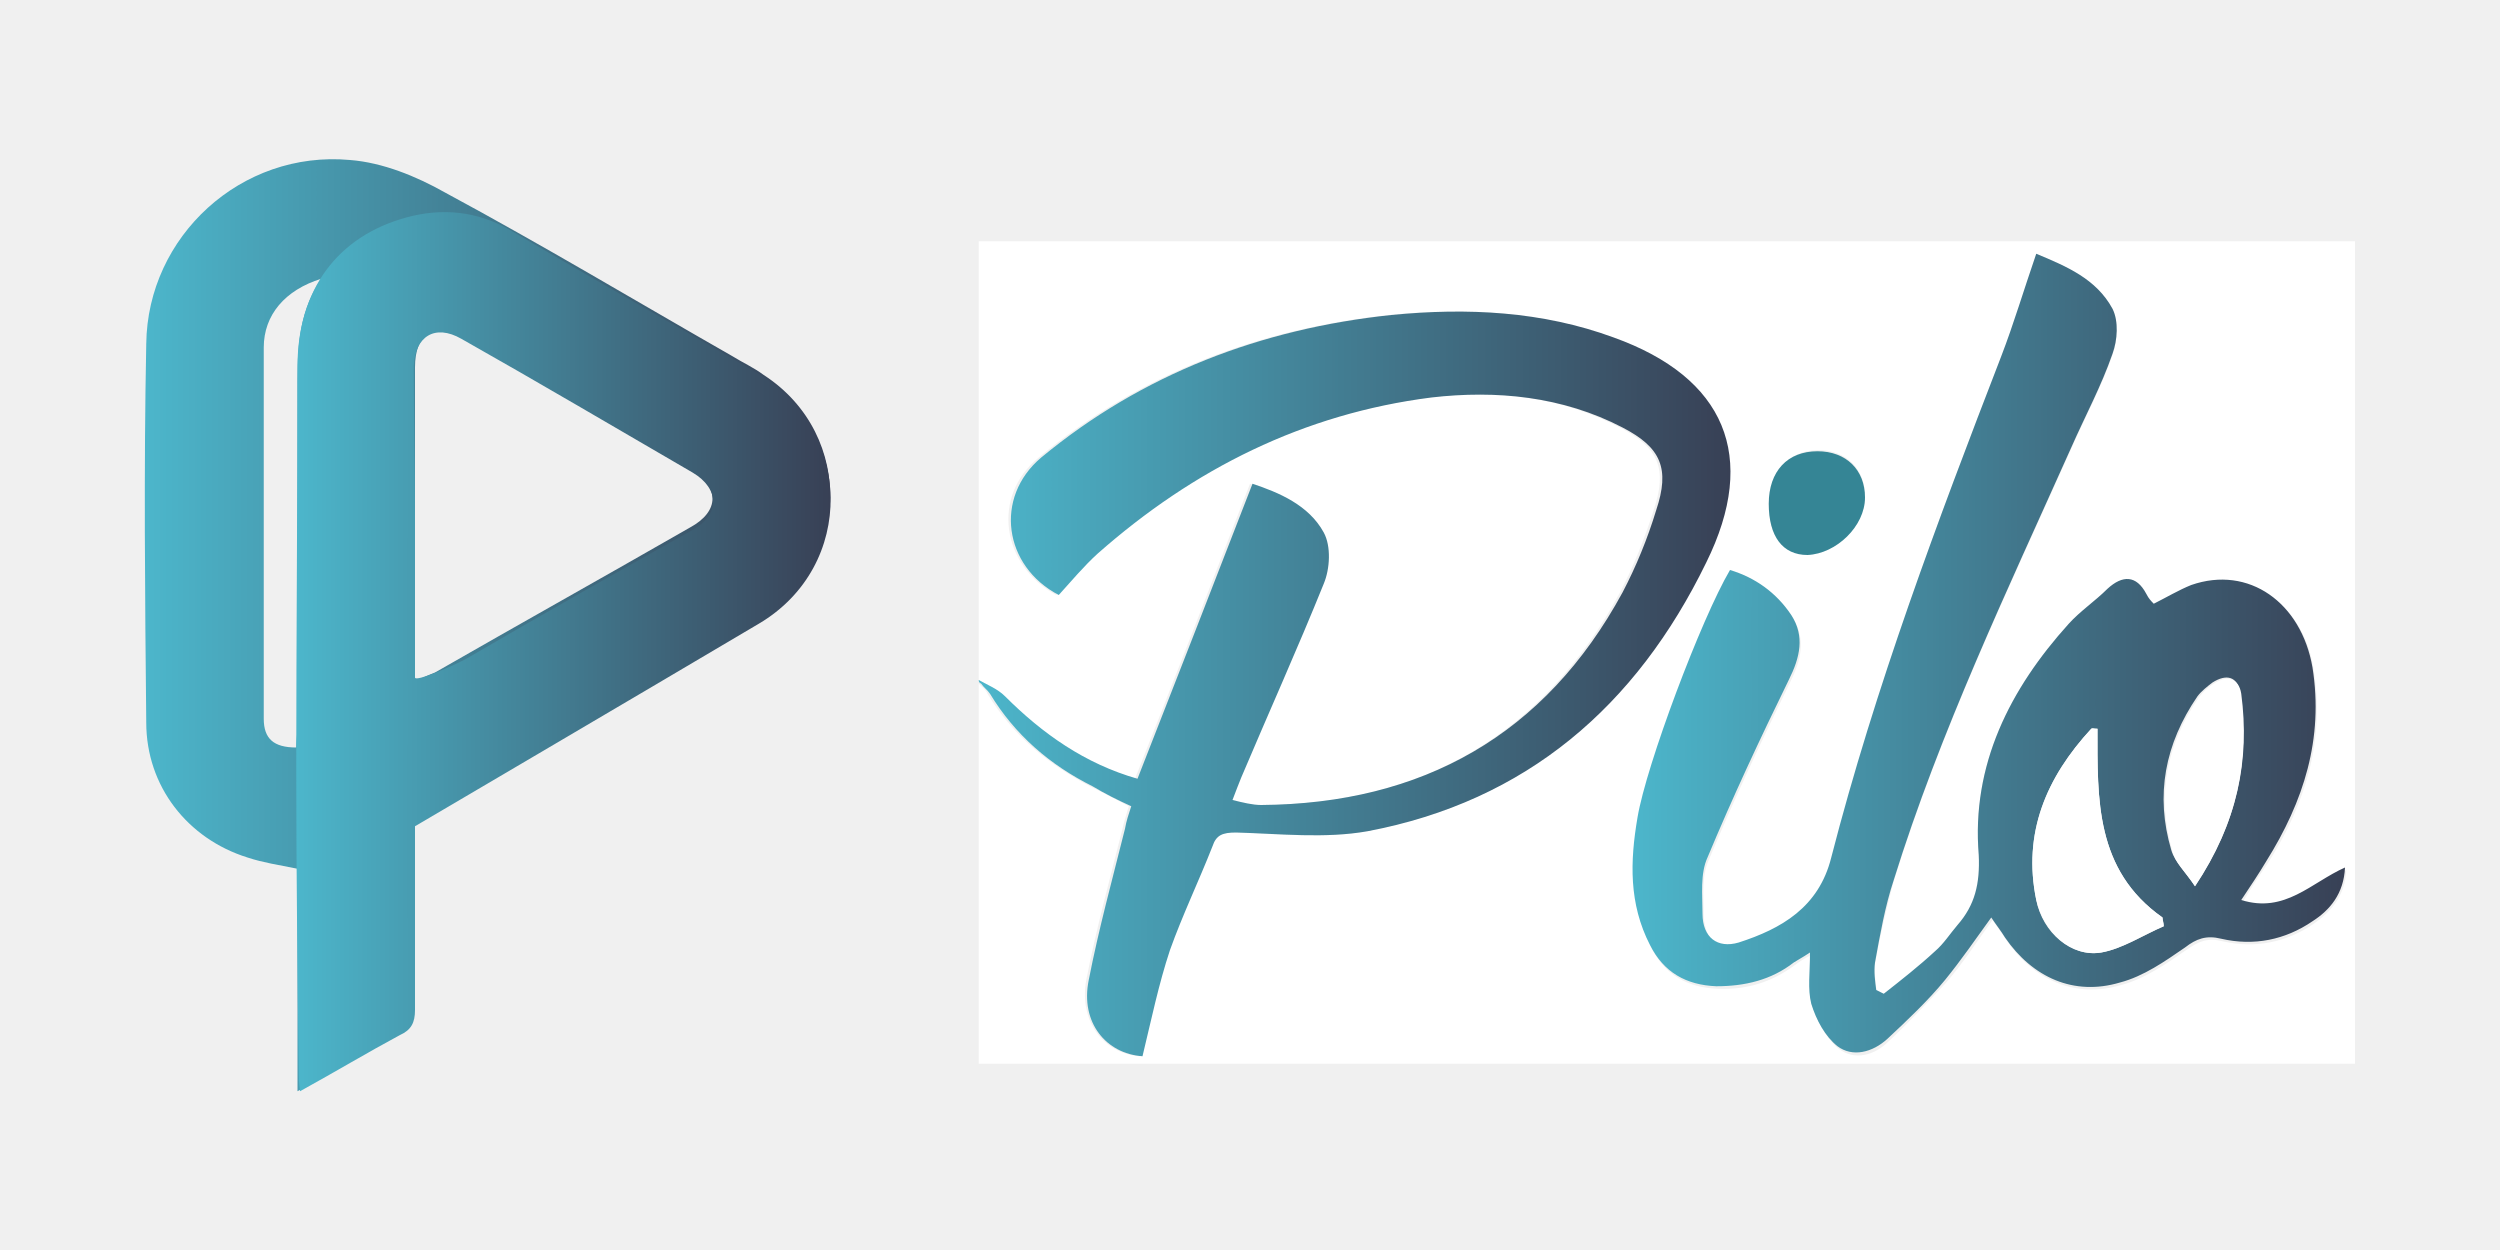
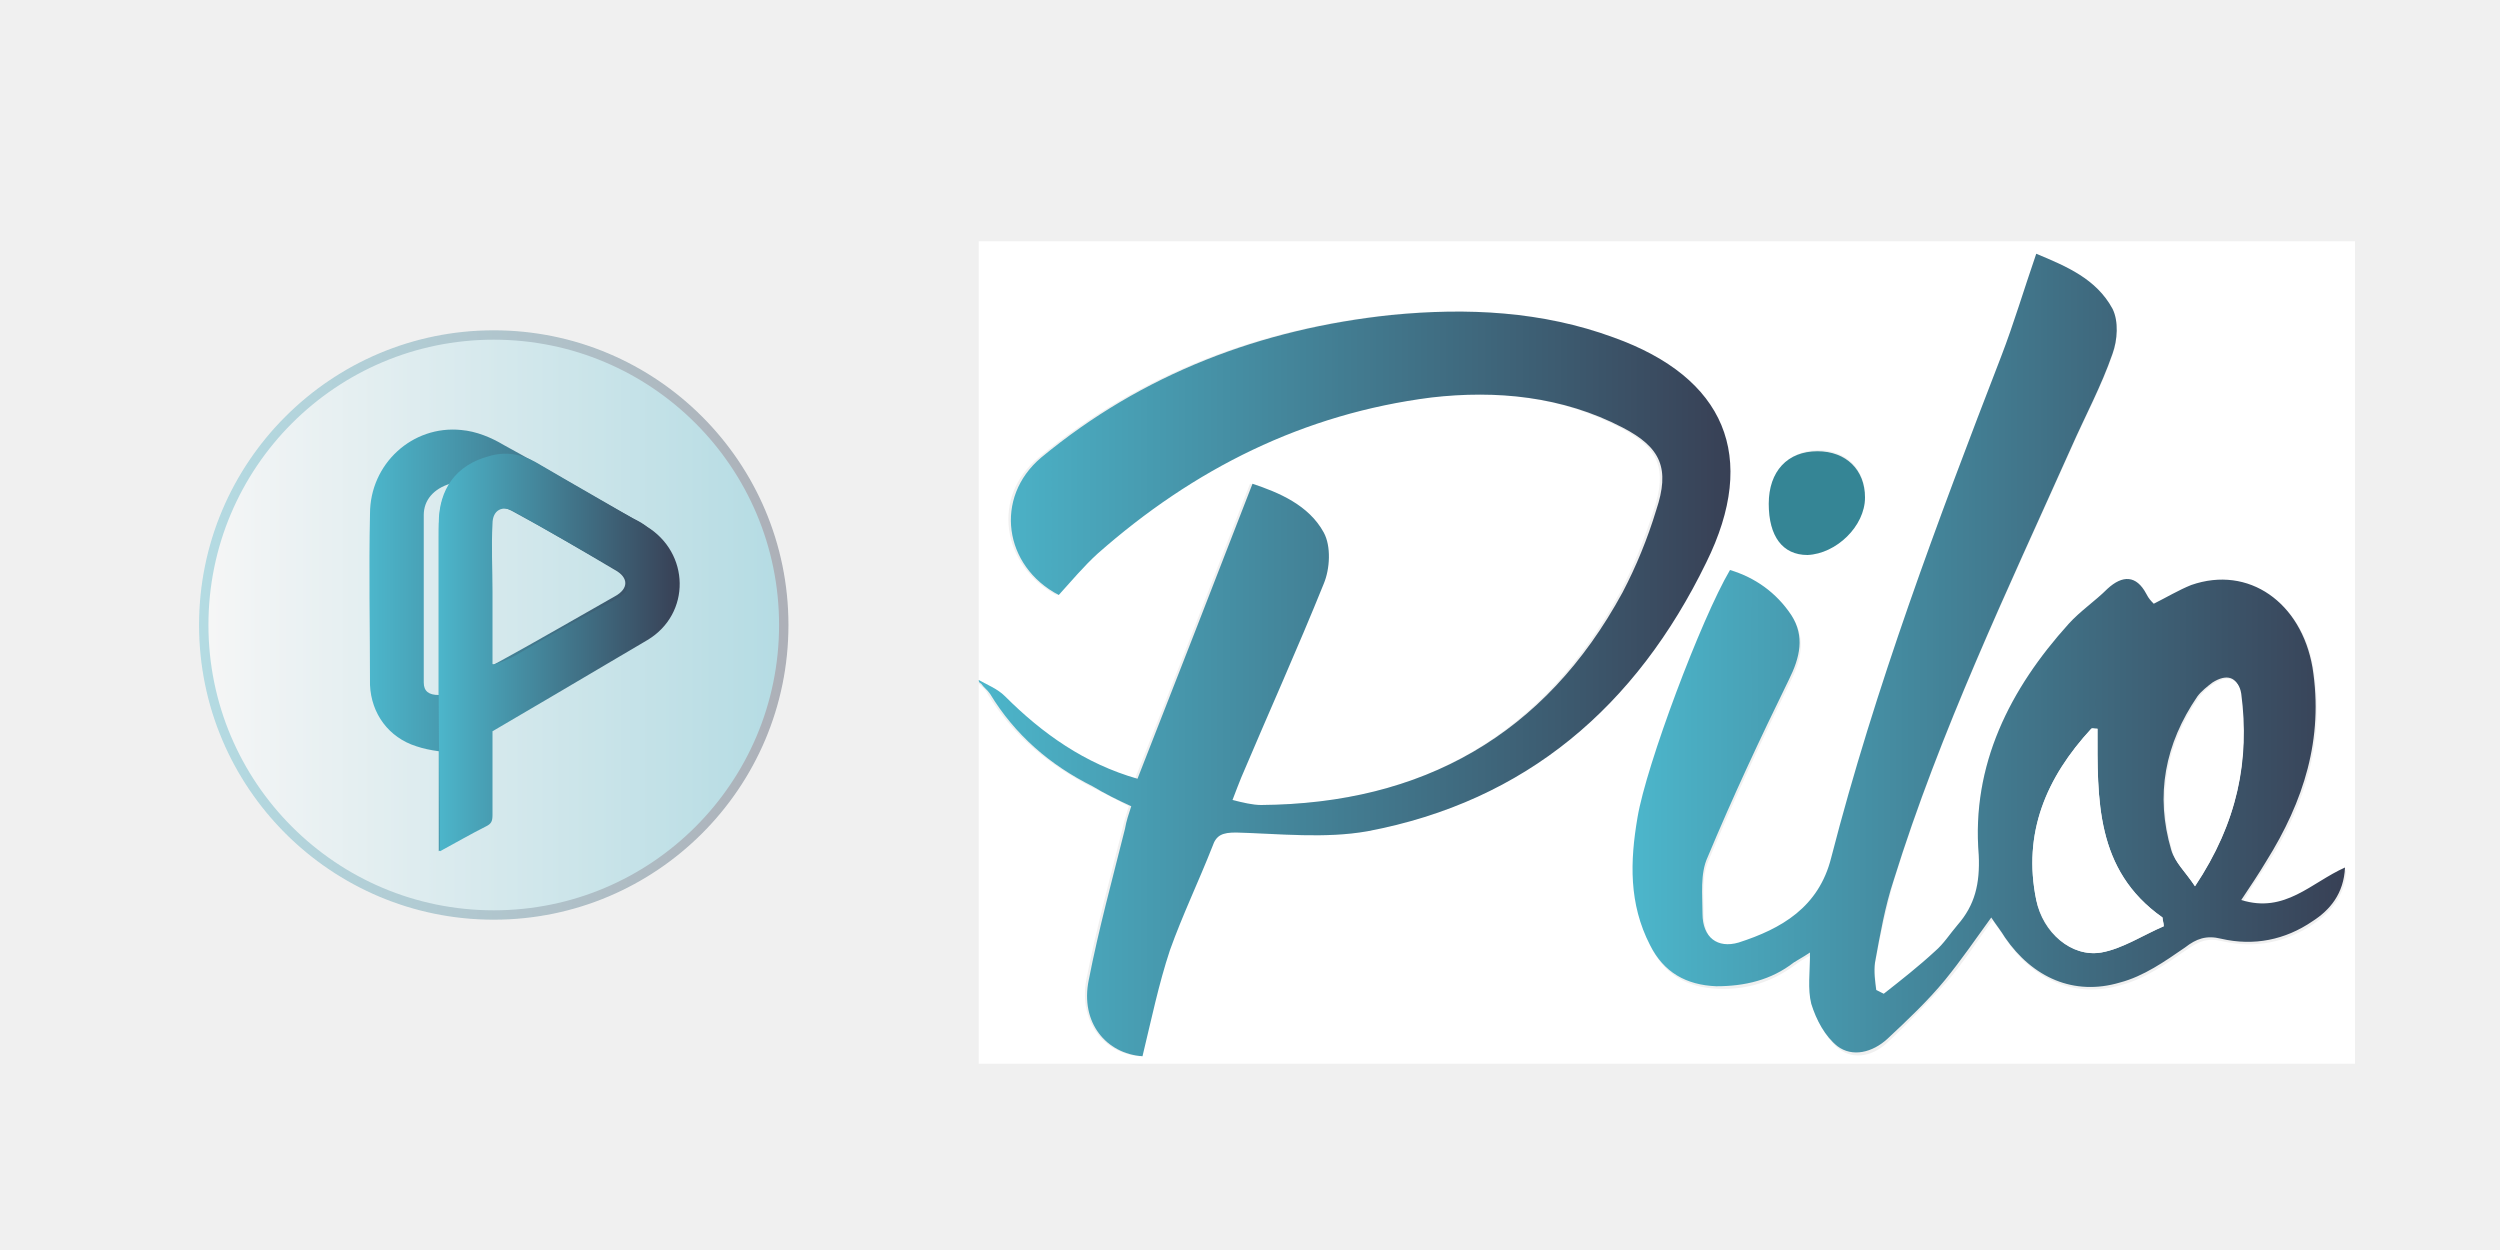
<svg xmlns="http://www.w3.org/2000/svg" version="1.1" id="Layer_1" x="0px" y="0px" viewBox="0 0 200 100" style="enable-background:new 0 0 200 100;" xml:space="preserve">
  <style type="text/css">
	.st0{fill:#FFFFFF;}
	.st1{fill:url(#SVGID_1_);}
	.st2{fill:url(#SVGID_2_);}
	.st3{fill:#358595;}
- 	.st4{fill:url(#SVGID_3_);}
- 	.st5{fill:url(#SVGID_4_);}
+ 	.st4{opacity:0.37;fill:url(#SVGID_3_);stroke:url(#SVGID_4_);stroke-width:0.75;stroke-miterlimit:10;}
+ 	.st5{fill:url(#SVGID_5_);}
+ 	.st6{fill:url(#SVGID_6_);}
</style>
  <g>
-     <g>
-       <path class="st0" d="M78.3,54.4c0-11.7,0-23.4,0-35.1c36.7,0,73.4,0,110.1,0c0,21.9,0,43.9,0,65.8c-36.7,0-73.4,0-110.1,0    c0-10.1,0-20.2,0-30.4c0.3,0.3,0.6,0.5,0.7,0.8c2,3.3,4.8,5.6,8.2,7.4c1,0.5,2,1,3.1,1.6c-0.2,0.7-0.4,1.3-0.5,1.8    c-1,4-2.1,8-2.9,12.1c-0.6,3.3,1.4,5.9,4.3,6.1c0.7-2.9,1.3-5.7,2.2-8.5c0.9-2.8,2.3-5.5,3.4-8.3c0.4-0.9,0.9-1.1,1.9-1.1    c3.5,0.1,7.1,0.5,10.5-0.1c12.7-2.3,21.6-10,27.1-21.5c4.1-8.5,1.5-14.8-7.4-18c-5.8-2.1-11.8-2.4-17.8-1.8    c-10.4,1.1-19.9,4.7-28,11.4c-3.8,3.1-3,8.6,1.4,11c1-1.1,2-2.3,3.1-3.3c7.7-6.7,16.5-11.2,26.7-12.5c5.2-0.7,10.5-0.1,15.3,2.4    c3.1,1.6,3.8,3.3,2.7,6.6c-0.7,2.2-1.6,4.5-2.7,6.6c-6.2,11.5-16,17-28.9,17c-0.7,0-1.5-0.3-2.3-0.4c0.3-0.8,0.5-1.3,0.7-1.8    c2.2-5.1,4.5-10.3,6.6-15.5c0.5-1.2,0.6-3,0-4.1c-1.2-2.3-3.6-3.2-5.7-3.9c-3.1,8-6.1,15.8-9.2,23.6c-4.2-1.3-7.6-3.6-10.6-6.6    C79.8,55.1,79,54.8,78.3,54.4z M172.3,48.3c-0.2-0.3-0.5-0.5-0.6-0.7c-0.9-1.5-1.9-1.5-3.1-0.4c-1.1,0.9-2.2,1.7-3.1,2.8    c-4.8,5.2-7.8,11.3-7.2,18.5c0.2,2.3-0.2,4-1.7,5.6c-0.6,0.7-1.1,1.5-1.8,2.1c-1.3,1.2-2.7,2.3-4.1,3.4c-0.2-0.1-0.4-0.2-0.6-0.3    c0-0.7-0.2-1.5-0.1-2.2c0.4-2.2,0.9-4.4,1.5-6.6c3.7-12,9.1-23.2,14.2-34.6c1.1-2.5,2.4-4.9,3.3-7.5c0.4-1.1,0.5-2.7,0-3.6    c-1.3-2.4-3.7-3.5-6.1-4.4c-1,2.9-1.8,5.6-2.8,8.2C155,41.7,150,55,146.6,68.8c-1,4-3.9,5.7-7.4,6.8c-1.7,0.6-2.8-0.4-2.9-2.3    c0-1.5-0.2-3.2,0.4-4.5c2-4.8,4.2-9.5,6.5-14.2c0.9-1.8,1.3-3.5,0.2-5.2c-1.2-1.8-2.8-3-4.9-3.6c-2.4,3.9-6.8,15.7-7.4,19.8    c-0.6,3.5-0.7,6.9,1,10.2c1.1,2.2,2.9,3.2,5.3,3.3c2.3,0.1,4.3-0.5,6.2-1.9c0.4-0.3,0.7-0.5,1.3-0.8c0,1.6-0.3,2.9,0.1,4.1    c0.4,1.2,1.1,2.6,2.1,3.4c1.3,1,2.9,0.5,4-0.6c1.6-1.5,3.1-3.1,4.6-4.7c1.3-1.5,2.4-3.2,3.7-5c0.4,0.6,0.8,1.1,1.1,1.6    c2.2,3.2,5.5,4.7,9.2,3.6c1.9-0.5,3.6-1.7,5.2-2.8c1-0.7,1.7-1,2.9-0.7c2.6,0.6,5.1,0.1,7.3-1.4c1.4-1,2.5-2.2,2.6-4.3    c-2.8,1.2-4.9,3.7-8.3,2.6c0.7-1.2,1.3-2.1,2-3.1c3-4.7,4.6-9.8,3.7-15.5c-0.8-5.3-5.1-8.2-9.7-6.6    C174.3,47.2,173.4,47.8,172.3,48.3z M141.5,40.3c0,2.6,1.1,4,3.1,4c2.3,0,4.6-2.3,4.6-4.6c0-2.2-1.5-3.7-3.8-3.7    C143,36.1,141.6,37.7,141.5,40.3z" />
-       <linearGradient id="SVGID_1_" gradientUnits="userSpaceOnUse" x1="78.26" y1="54.645" x2="138.38" y2="54.645">
-         <stop offset="0" style="stop-color:#4CB6CB" />
-         <stop offset="1" style="stop-color:#384055" />
-       </linearGradient>
-       <path class="st1" d="M78.3,54.4c0.7,0.4,1.5,0.7,2.1,1.3c3,3,6.4,5.4,10.6,6.6c3.1-7.9,6.1-15.6,9.2-23.6c2.1,0.7,4.5,1.7,5.7,3.9    c0.6,1.1,0.5,2.9,0,4.1c-2.1,5.2-4.4,10.3-6.6,15.5c-0.2,0.5-0.4,1-0.7,1.8c0.8,0.2,1.6,0.4,2.3,0.4c12.9-0.1,22.7-5.6,28.9-17    c1.1-2.1,2-4.3,2.7-6.6c1.1-3.3,0.4-5-2.7-6.6c-4.8-2.5-10.1-3-15.3-2.4c-10.2,1.3-19,5.7-26.7,12.5c-1.1,1-2.1,2.2-3.1,3.3    c-4.4-2.3-5.2-7.8-1.4-11c8.1-6.7,17.6-10.3,28-11.4c6.1-0.6,12.1-0.3,17.8,1.8c8.9,3.2,11.6,9.5,7.4,18    c-5.6,11.5-14.4,19.1-27.1,21.5c-3.4,0.6-7,0.2-10.5,0.1c-1.1,0-1.6,0.2-1.9,1.1c-1.1,2.8-2.4,5.5-3.4,8.3    c-0.9,2.7-1.5,5.6-2.2,8.5c-2.9-0.2-5-2.7-4.3-6.1c0.8-4.1,1.9-8.1,2.9-12.1c0.1-0.6,0.3-1.2,0.5-1.8c-1.1-0.5-2.1-1-3.1-1.6    c-3.4-1.7-6.2-4.1-8.2-7.4c-0.2-0.3-0.5-0.5-0.7-0.8C78.3,54.6,78.3,54.5,78.3,54.4z" />
-       <linearGradient id="SVGID_2_" gradientUnits="userSpaceOnUse" x1="130.703" y1="52.322" x2="187.677" y2="52.322">
-         <stop offset="0" style="stop-color:#4CB6CB" />
-         <stop offset="1" style="stop-color:#384055" />
-       </linearGradient>
-       <path class="st2" d="M172.3,48.3c1-0.5,2-1.1,3-1.5c4.6-1.6,8.8,1.4,9.7,6.6c0.9,5.7-0.7,10.7-3.7,15.5c-0.6,1-1.2,1.9-2,3.1    c3.5,1.1,5.6-1.4,8.3-2.6c-0.1,2.1-1.2,3.4-2.6,4.3c-2.2,1.5-4.7,2-7.3,1.4c-1.2-0.3-2,0-2.9,0.7c-1.6,1.1-3.3,2.3-5.2,2.8    c-3.7,1.1-7-0.4-9.2-3.6c-0.3-0.5-0.7-1-1.1-1.6c-1.3,1.8-2.4,3.4-3.7,5c-1.4,1.7-3,3.2-4.6,4.7c-1.2,1.1-2.8,1.5-4,0.6    c-1-0.8-1.7-2.1-2.1-3.4c-0.3-1.2-0.1-2.5-0.1-4.1c-0.6,0.4-1,0.6-1.3,0.8c-1.8,1.4-3.9,1.9-6.2,1.9c-2.4-0.1-4.2-1.1-5.3-3.3    c-1.7-3.3-1.6-6.7-1-10.2c0.7-4.2,5.1-15.9,7.4-19.8c2,0.6,3.7,1.8,4.9,3.6c1.1,1.7,0.7,3.4-0.2,5.2c-2.3,4.7-4.5,9.4-6.5,14.2    c-0.6,1.3-0.4,3-0.4,4.5c0,1.9,1.2,2.8,2.9,2.3c3.4-1.1,6.4-2.8,7.4-6.8C150,55,155,41.7,160.1,28.5c1-2.6,1.8-5.3,2.8-8.2    c2.4,1,4.8,2,6.1,4.4c0.5,1,0.4,2.5,0,3.6c-0.9,2.6-2.2,5-3.3,7.5c-5.1,11.4-10.5,22.7-14.2,34.6c-0.7,2.1-1.1,4.4-1.5,6.6    c-0.1,0.7,0,1.5,0.1,2.2c0.2,0.1,0.4,0.2,0.6,0.3c1.4-1.1,2.8-2.2,4.1-3.4c0.7-0.6,1.2-1.4,1.8-2.1c1.4-1.6,1.8-3.3,1.7-5.6    c-0.6-7.2,2.5-13.3,7.2-18.5c0.9-1,2.1-1.8,3.1-2.8c1.2-1.1,2.3-1.1,3.1,0.4C171.9,47.9,172.1,48.1,172.3,48.3z M173.1,74.1    c0-0.2-0.1-0.5-0.1-0.7c-5.4-3.8-5.2-9.5-5.2-15.1c-0.3,0-0.4,0-0.5,0c-3.6,3.9-5.5,8.3-4.4,13.7c0.5,2.6,2.8,4.6,5.2,4.2    C169.8,75.9,171.5,74.8,173.1,74.1z M175.6,70.9c3.4-5.1,4.4-10.1,3.6-15.5c-0.2-1.3-1.1-1.5-2.2-0.8c-0.4,0.3-0.9,0.7-1.2,1.1    c-2.6,3.8-3.4,7.9-2.1,12.3C174,69,174.8,69.7,175.6,70.9z" />
-       <path class="st3" d="M141.5,40.3c0-2.6,1.5-4.2,3.9-4.2c2.3,0,3.8,1.5,3.8,3.7c0,2.3-2.3,4.5-4.6,4.6    C142.6,44.4,141.5,42.9,141.5,40.3z" />
-       <path class="st0" d="M173.1,74.1c-1.7,0.7-3.3,1.8-5,2.1c-2.4,0.4-4.6-1.6-5.2-4.2c-1.1-5.3,0.8-9.8,4.4-13.7c0.1-0.1,0.2,0,0.5,0    c0,5.6-0.2,11.3,5.2,15.1C173,73.6,173.1,73.8,173.1,74.1z" />
-       <path class="st0" d="M175.6,70.9c-0.8-1.2-1.6-1.9-1.8-2.8c-1.3-4.4-0.5-8.5,2.1-12.3c0.3-0.4,0.7-0.8,1.2-1.1    c1-0.7,2-0.5,2.2,0.8C180,60.8,179,65.8,175.6,70.9z" />
-     </g>
+     <path class="st0" d="M78.3,54.4c0-11.7,0-23.4,0-35.1c36.7,0,73.4,0,110.1,0c0,21.9,0,43.9,0,65.8c-36.7,0-73.4,0-110.1,0   c0-10.1,0-20.2,0-30.4c0.3,0.3,0.6,0.5,0.7,0.8c2,3.3,4.8,5.6,8.2,7.4c1,0.5,2,1,3.1,1.6c-0.2,0.7-0.4,1.3-0.5,1.8   c-1,4-2.1,8-2.9,12.1c-0.6,3.3,1.4,5.9,4.3,6.1c0.7-2.9,1.3-5.7,2.2-8.5c0.9-2.8,2.3-5.5,3.4-8.3c0.4-0.9,0.9-1.1,1.9-1.1   c3.5,0.1,7.1,0.5,10.5-0.1c12.7-2.3,21.6-10,27.1-21.5c4.1-8.5,1.5-14.8-7.4-18c-5.8-2.1-11.8-2.4-17.8-1.8   c-10.4,1.1-19.9,4.7-28,11.4c-3.8,3.1-3,8.6,1.4,11c1-1.1,2-2.3,3.1-3.3c7.7-6.7,16.5-11.2,26.7-12.5c5.2-0.7,10.5-0.1,15.3,2.4   c3.1,1.6,3.8,3.3,2.7,6.6c-0.7,2.2-1.6,4.5-2.7,6.6c-6.2,11.5-16,17-28.9,17c-0.7,0-1.5-0.3-2.3-0.4c0.3-0.8,0.5-1.3,0.7-1.8   c2.2-5.1,4.5-10.3,6.6-15.5c0.5-1.2,0.6-3,0-4.1c-1.2-2.3-3.6-3.2-5.7-3.9c-3.1,8-6.1,15.8-9.2,23.6c-4.2-1.3-7.6-3.6-10.6-6.6   C79.8,55.1,79,54.8,78.3,54.4z M172.3,48.3c-0.2-0.3-0.5-0.5-0.6-0.7c-0.9-1.5-1.9-1.5-3.1-0.4c-1.1,0.9-2.2,1.7-3.1,2.8   c-4.8,5.2-7.8,11.3-7.2,18.5c0.2,2.3-0.2,4-1.7,5.6c-0.6,0.7-1.1,1.5-1.8,2.1c-1.3,1.2-2.7,2.3-4.1,3.4c-0.2-0.1-0.4-0.2-0.6-0.3   c0-0.7-0.2-1.5-0.1-2.2c0.4-2.2,0.9-4.4,1.5-6.6c3.7-12,9.1-23.2,14.2-34.6c1.1-2.5,2.4-4.9,3.3-7.5c0.4-1.1,0.5-2.7,0-3.6   c-1.3-2.4-3.7-3.5-6.1-4.4c-1,2.9-1.8,5.6-2.8,8.2C155,41.7,150,55,146.6,68.8c-1,4-3.9,5.7-7.4,6.8c-1.7,0.6-2.8-0.4-2.9-2.3   c0-1.5-0.2-3.2,0.4-4.5c2-4.8,4.2-9.5,6.5-14.2c0.9-1.8,1.3-3.5,0.2-5.2c-1.2-1.8-2.8-3-4.9-3.6c-2.4,3.9-6.8,15.7-7.4,19.8   c-0.6,3.5-0.7,6.9,1,10.2c1.1,2.2,2.9,3.2,5.3,3.3c2.3,0.1,4.3-0.5,6.2-1.9c0.4-0.3,0.7-0.5,1.3-0.8c0,1.6-0.3,2.9,0.1,4.1   c0.4,1.2,1.1,2.6,2.1,3.4c1.3,1,2.9,0.5,4-0.6c1.6-1.5,3.1-3.1,4.6-4.7c1.3-1.5,2.4-3.2,3.7-5c0.4,0.6,0.8,1.1,1.1,1.6   c2.2,3.2,5.5,4.7,9.2,3.6c1.9-0.5,3.6-1.7,5.2-2.8c1-0.7,1.7-1,2.9-0.7c2.6,0.6,5.1,0.1,7.3-1.4c1.4-1,2.5-2.2,2.6-4.3   c-2.8,1.2-4.9,3.7-8.3,2.6c0.7-1.2,1.3-2.1,2-3.1c3-4.7,4.6-9.8,3.7-15.5c-0.8-5.3-5.1-8.2-9.7-6.6   C174.3,47.2,173.4,47.8,172.3,48.3z M141.5,40.3c0,2.6,1.1,4,3.1,4c2.3,0,4.6-2.3,4.6-4.6c0-2.2-1.5-3.7-3.8-3.7   C143,36.1,141.6,37.7,141.5,40.3z" />
+     <linearGradient id="SVGID_1_" gradientUnits="userSpaceOnUse" x1="78.26" y1="54.645" x2="138.38" y2="54.645">
+       <stop offset="0" style="stop-color:#4CB6CB" />
+       <stop offset="1" style="stop-color:#384055" />
+     </linearGradient>
+     <path class="st1" d="M78.3,54.4c0.7,0.4,1.5,0.7,2.1,1.3c3,3,6.4,5.4,10.6,6.6c3.1-7.9,6.1-15.6,9.2-23.6c2.1,0.7,4.5,1.7,5.7,3.9   c0.6,1.1,0.5,2.9,0,4.1c-2.1,5.2-4.4,10.3-6.6,15.5c-0.2,0.5-0.4,1-0.7,1.8c0.8,0.2,1.6,0.4,2.3,0.4c12.9-0.1,22.7-5.6,28.9-17   c1.1-2.1,2-4.3,2.7-6.6c1.1-3.3,0.4-5-2.7-6.6c-4.8-2.5-10.1-3-15.3-2.4c-10.2,1.3-19,5.7-26.7,12.5c-1.1,1-2.1,2.2-3.1,3.3   c-4.4-2.3-5.2-7.8-1.4-11c8.1-6.7,17.6-10.3,28-11.4c6.1-0.6,12.1-0.3,17.8,1.8c8.9,3.2,11.6,9.5,7.4,18   c-5.6,11.5-14.4,19.1-27.1,21.5c-3.4,0.6-7,0.2-10.5,0.1c-1.1,0-1.6,0.2-1.9,1.1c-1.1,2.8-2.4,5.5-3.4,8.3   c-0.9,2.7-1.5,5.6-2.2,8.5c-2.9-0.2-5-2.7-4.3-6.1c0.8-4.1,1.9-8.1,2.9-12.1c0.1-0.6,0.3-1.2,0.5-1.8c-1.1-0.5-2.1-1-3.1-1.6   c-3.4-1.7-6.2-4.1-8.2-7.4c-0.2-0.3-0.5-0.5-0.7-0.8C78.3,54.6,78.3,54.5,78.3,54.4z" />
+     <linearGradient id="SVGID_2_" gradientUnits="userSpaceOnUse" x1="130.703" y1="52.322" x2="187.677" y2="52.322">
+       <stop offset="0" style="stop-color:#4CB6CB" />
+       <stop offset="1" style="stop-color:#384055" />
+     </linearGradient>
+     <path class="st2" d="M172.3,48.3c1-0.5,2-1.1,3-1.5c4.6-1.6,8.8,1.4,9.7,6.6c0.9,5.7-0.7,10.7-3.7,15.5c-0.6,1-1.2,1.9-2,3.1   c3.5,1.1,5.6-1.4,8.3-2.6c-0.1,2.1-1.2,3.4-2.6,4.3c-2.2,1.5-4.7,2-7.3,1.4c-1.2-0.3-2,0-2.9,0.7c-1.6,1.1-3.3,2.3-5.2,2.8   c-3.7,1.1-7-0.4-9.2-3.6c-0.3-0.5-0.7-1-1.1-1.6c-1.3,1.8-2.4,3.4-3.7,5c-1.4,1.7-3,3.2-4.6,4.7c-1.2,1.1-2.8,1.5-4,0.6   c-1-0.8-1.7-2.1-2.1-3.4c-0.3-1.2-0.1-2.5-0.1-4.1c-0.6,0.4-1,0.6-1.3,0.8c-1.8,1.4-3.9,1.9-6.2,1.9c-2.4-0.1-4.2-1.1-5.3-3.3   c-1.7-3.3-1.6-6.7-1-10.2c0.7-4.2,5.1-15.9,7.4-19.8c2,0.6,3.7,1.8,4.9,3.6c1.1,1.7,0.7,3.4-0.2,5.2c-2.3,4.7-4.5,9.4-6.5,14.2   c-0.6,1.3-0.4,3-0.4,4.5c0,1.9,1.2,2.8,2.9,2.3c3.4-1.1,6.4-2.8,7.4-6.8C150,55,155,41.7,160.1,28.5c1-2.6,1.8-5.3,2.8-8.2   c2.4,1,4.8,2,6.1,4.4c0.5,1,0.4,2.5,0,3.6c-0.9,2.6-2.2,5-3.3,7.5c-5.1,11.4-10.5,22.7-14.2,34.6c-0.7,2.1-1.1,4.4-1.5,6.6   c-0.1,0.7,0,1.5,0.1,2.2c0.2,0.1,0.4,0.2,0.6,0.3c1.4-1.1,2.8-2.2,4.1-3.4c0.7-0.6,1.2-1.4,1.8-2.1c1.4-1.6,1.8-3.3,1.7-5.6   c-0.6-7.2,2.5-13.3,7.2-18.5c0.9-1,2.1-1.8,3.1-2.8c1.2-1.1,2.3-1.1,3.1,0.4C171.9,47.9,172.1,48.1,172.3,48.3z M173.1,74.1   c0-0.2-0.1-0.5-0.1-0.7c-5.4-3.8-5.2-9.5-5.2-15.1c-0.3,0-0.4,0-0.5,0c-3.6,3.9-5.5,8.3-4.4,13.7c0.5,2.6,2.8,4.6,5.2,4.2   C169.8,75.9,171.5,74.8,173.1,74.1z M175.6,70.9c3.4-5.1,4.4-10.1,3.6-15.5c-0.2-1.3-1.1-1.5-2.2-0.8c-0.4,0.3-0.9,0.7-1.2,1.1   c-2.6,3.8-3.4,7.9-2.1,12.3C174,69,174.8,69.7,175.6,70.9z" />
+     <path class="st3" d="M141.5,40.3c0-2.6,1.5-4.2,3.9-4.2c2.3,0,3.8,1.5,3.8,3.7c0,2.3-2.3,4.5-4.6,4.6   C142.6,44.4,141.5,42.9,141.5,40.3z" />
+     <path class="st0" d="M173.1,74.1c-1.7,0.7-3.3,1.8-5,2.1c-2.4,0.4-4.6-1.6-5.2-4.2c-1.1-5.3,0.8-9.8,4.4-13.7c0.1-0.1,0.2,0,0.5,0   c0,5.6-0.2,11.3,5.2,15.1C173,73.6,173.1,73.8,173.1,74.1z" />
+     <path class="st0" d="M175.6,70.9c-0.8-1.2-1.6-1.9-1.8-2.8c-1.3-4.4-0.5-8.5,2.1-12.3c0.3-0.4,0.7-0.8,1.2-1.1c1-0.7,2-0.5,2.2,0.8   C180,60.8,179,65.8,175.6,70.9z" />
+   </g>
+   <linearGradient id="SVGID_3_" gradientUnits="userSpaceOnUse" x1="16.298" y1="50" x2="62.766" y2="50">
+     <stop offset="0" style="stop-color:#FFFFFF" />
+     <stop offset="1" style="stop-color:#4CB6CB" />
+   </linearGradient>
+   <linearGradient id="SVGID_4_" gradientUnits="userSpaceOnUse" x1="15.923" y1="50" x2="63.141" y2="50">
+     <stop offset="0" style="stop-color:#4CB6CB" />
+     <stop offset="1" style="stop-color:#384055" />
+   </linearGradient>
+   <circle class="st4" cx="39.5" cy="50" r="23.2" />
+   <g>
    <g>
      <g>
+         <linearGradient id="SVGID_5_" gradientUnits="userSpaceOnUse" x1="29.624" y1="48.764" x2="54.335" y2="48.764" gradientTransform="matrix(1 0 0 -1 0 100)">
+           <stop offset="0" style="stop-color:#4CB6CB" />
+           <stop offset="1" style="stop-color:#384055" />
+         </linearGradient>
+         <path class="st5" d="M35.1,68.1c0-2.8,0-5.5,0-8c-0.7-0.1-1.2-0.2-1.8-0.4c-2.2-0.7-3.6-2.6-3.7-4.9c0-4.6-0.1-9.1,0-13.7     c0-4,3.4-7.1,7.3-6.7c1.2,0.1,2.4,0.6,3.4,1.2c3.5,1.9,6.9,4,10.4,5.9c0.4,0.2,0.8,0.4,1.1,0.7c3.3,2.2,3.2,7-0.3,9     c-3.2,1.8-6.4,3.6-9.6,5.5c-0.7,0.4-1.5,0.9-2.2,1.3c-0.4,0.2-0.5,0.4-0.5,0.8c0,2.1,0,4.2,0,6.3c0,0.4-0.1,0.7-0.5,0.9     C37.7,66.6,36.5,67.3,35.1,68.1z M39.3,53.3c0.3-0.2,0.5-0.3,0.7-0.4c3.1-1.7,6.2-3.5,9.2-5.2c1.1-0.6,1.1-1.5,0-2.1     c-2.7-1.6-5.4-3.2-8.2-4.7c-1.1-0.6-1.8-0.2-1.8,1.1c0,3.5,0,7.1,0,10.6C39.3,52.7,39.3,53,39.3,53.3z M36,38.7     c-1.3,0.4-2.1,1.3-2.1,2.5c0,4.5,0,9,0,13.4c0,0.7,0.4,1,1.2,1c0-0.3,0-0.6,0-0.8c0-4,0-8,0-11.9C35.1,41.5,35.1,40.1,36,38.7z" />
        <g>
-           <linearGradient id="SVGID_3_" gradientUnits="userSpaceOnUse" x1="11.652" y1="50" x2="66.318" y2="50" gradientTransform="matrix(1 0 0 -1 0 100)">
+           <linearGradient id="SVGID_6_" gradientUnits="userSpaceOnUse" x1="35.09" y1="47.785" x2="54.369" y2="47.785" gradientTransform="matrix(1 0 0 -1 0 100)">
            <stop offset="0" style="stop-color:#4CB6CB" />
            <stop offset="1" style="stop-color:#384055" />
          </linearGradient>
-           <path class="st4" d="M23.8,87.3c0-6.2,0-12.1,0-17.8c-1.5-0.3-2.8-0.5-4-0.9c-4.8-1.5-8.1-5.7-8.1-10.8      c-0.1-10.1-0.2-20.2,0-30.3C11.8,18.9,19.3,12,28,12.8c2.6,0.2,5.3,1.3,7.6,2.6c7.8,4.2,15.3,8.7,23,13.1      c0.8,0.5,1.7,0.9,2.5,1.5c7.4,4.8,7,15.5-0.7,20C53.2,54,46.1,58,39,62c-1.6,0.9-3.2,1.9-4.9,2.8c-0.8,0.4-1.1,1-1,1.8      c0.1,4.7,0,9.4,0,14c0,0.9-0.2,1.5-1.1,2C29.4,84.1,26.8,85.6,23.8,87.3z M33.1,54.6c0.7-0.4,1.2-0.6,1.7-0.8      c6.8-3.9,13.6-7.7,20.4-11.6c2.4-1.3,2.4-3.3,0-4.7c-6-3.5-12-7-18-10.5c-2.4-1.4-4-0.4-4,2.4c0,7.8,0,15.7,0,23.5      C33.1,53.3,33.1,53.8,33.1,54.6z M25.7,22.3c-2.9,0.9-4.6,2.9-4.6,5.5c0,9.9,0,19.8,0,29.7c0,1.6,0.8,2.3,2.6,2.3      c0-0.6,0.1-1.2,0.1-1.8c0-8.8,0-17.6,0-26.4C23.8,28.4,23.7,25.3,25.7,22.3z" />
-           <g>
-             <linearGradient id="SVGID_4_" gradientUnits="userSpaceOnUse" x1="23.744" y1="47.835" x2="66.395" y2="47.835" gradientTransform="matrix(1 0 0 -1 0 100)">
-               <stop offset="0" style="stop-color:#4CB6CB" />
-               <stop offset="1" style="stop-color:#384055" />
-             </linearGradient>
-             <path class="st5" d="M24,87.3c-0.1-0.7-0.1-1.1-0.1-1.5c-0.1-8.1-0.2-16.1-0.2-24.2c0-10.8,0.1-21.5,0.1-32.3       c0-6.1,3.2-10.4,8.7-11.9c2.9-0.8,5.7-0.5,8.3,1C47.4,22.3,54,26,60.5,29.8c7.8,4.5,8,15.5,0.2,20.1       c-8.1,4.8-27.5,16.2-27.5,16.2c0,4.9,0,9.8,0,14.7c0,1-0.3,1.6-1.2,2C29.4,84.2,26.9,85.7,24,87.3z M33.2,41.4       C33.2,41.4,33.1,41.4,33.2,41.4c0,1.1,0,2.2,0,3.3c0,3.2,0,6.3,0,9.5c0,0.4,3.2-1,4.1-1.5c6-3.5,12-6.9,18.1-10.3       c2.2-1.2,2.2-3.3,0-4.6c-6.2-3.6-12.3-7.2-18.5-10.7c-2.1-1.2-3.7-0.2-3.8,2.2C33.1,33.3,33.2,37.3,33.2,41.4z" />
-           </g>
+           <path class="st6" d="M35.2,68.1c0-0.3,0-0.5,0-0.7c0-3.6-0.1-7.3-0.1-10.9c0-4.9,0-9.7,0-14.6c0-2.8,1.4-4.7,4-5.4      c1.3-0.4,2.6-0.2,3.8,0.5c2.9,1.7,5.9,3.4,8.8,5.1c3.5,2.1,3.6,7,0.1,9.1c-3.7,2.2-12.4,7.3-12.4,7.3c0,2.2,0,4.4,0,6.7      c0,0.5-0.1,0.7-0.5,0.9C37.7,66.7,36.5,67.4,35.2,68.1z M39.4,47.3C39.4,47.3,39.3,47.3,39.4,47.3c0,0.5,0,1,0,1.5      c0,1.4,0,2.9,0,4.3c0,0.2,1.4-0.4,1.9-0.7c2.7-1.6,5.4-3.1,8.2-4.6c1-0.6,1-1.5,0-2.1c-2.8-1.6-5.6-3.2-8.4-4.8      c-0.9-0.5-1.7-0.1-1.7,1C39.3,43.7,39.4,45.5,39.4,47.3z" />
        </g>
      </g>
    </g>
  </g>
</svg>
